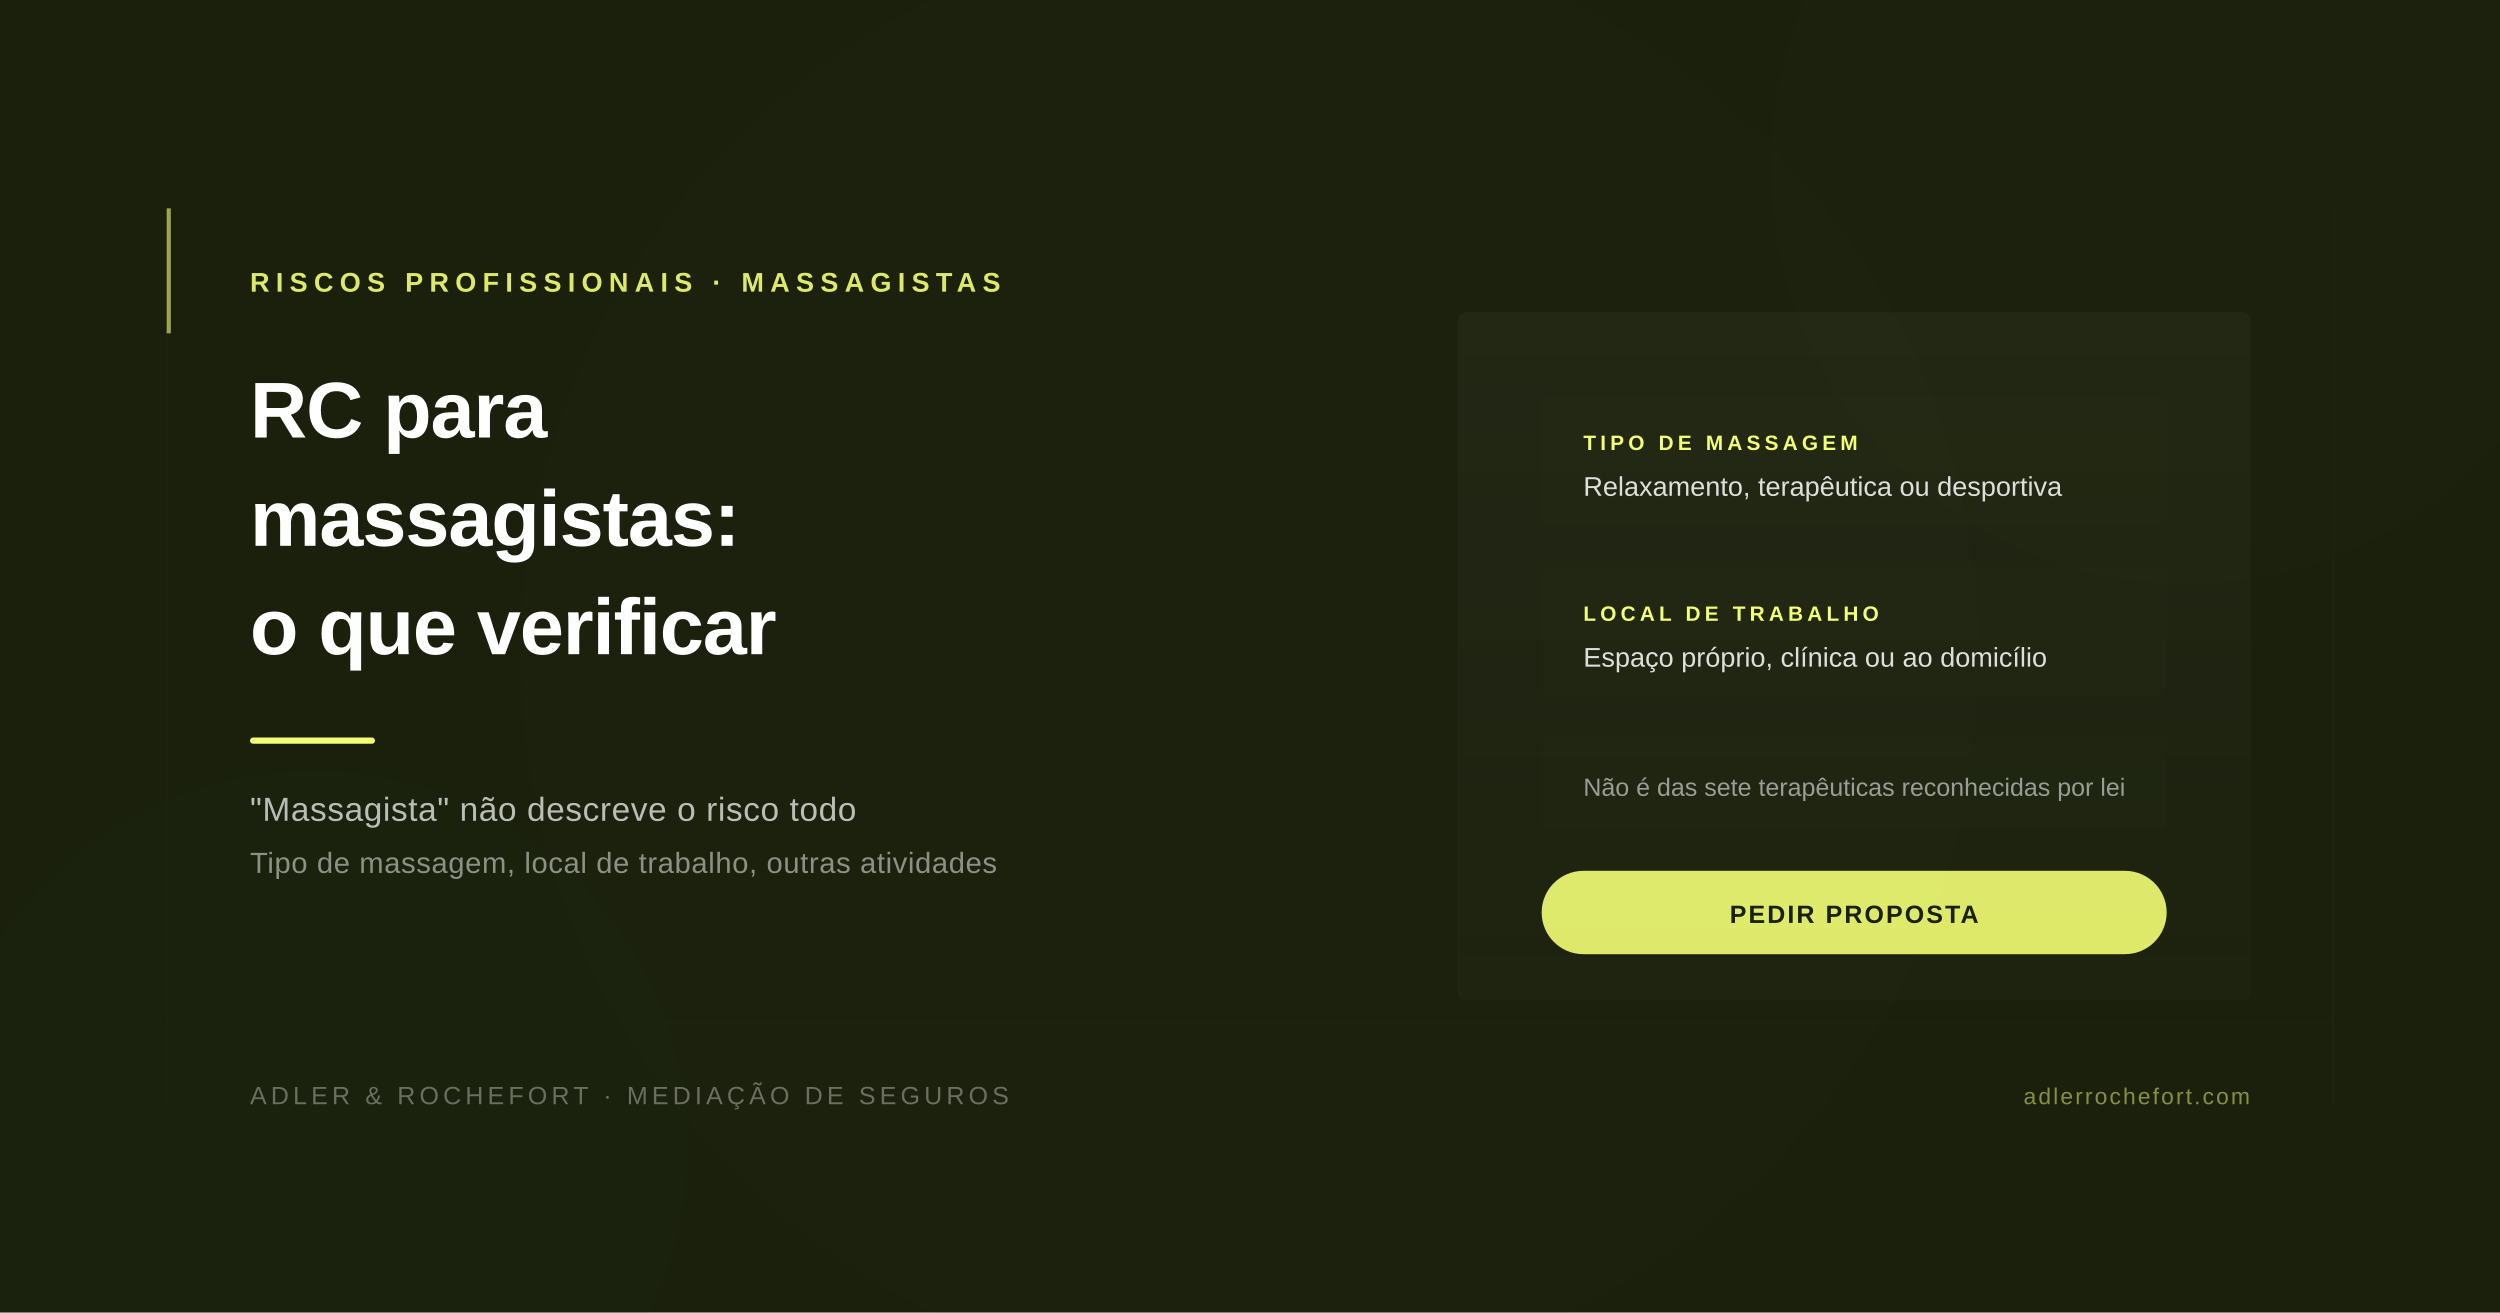
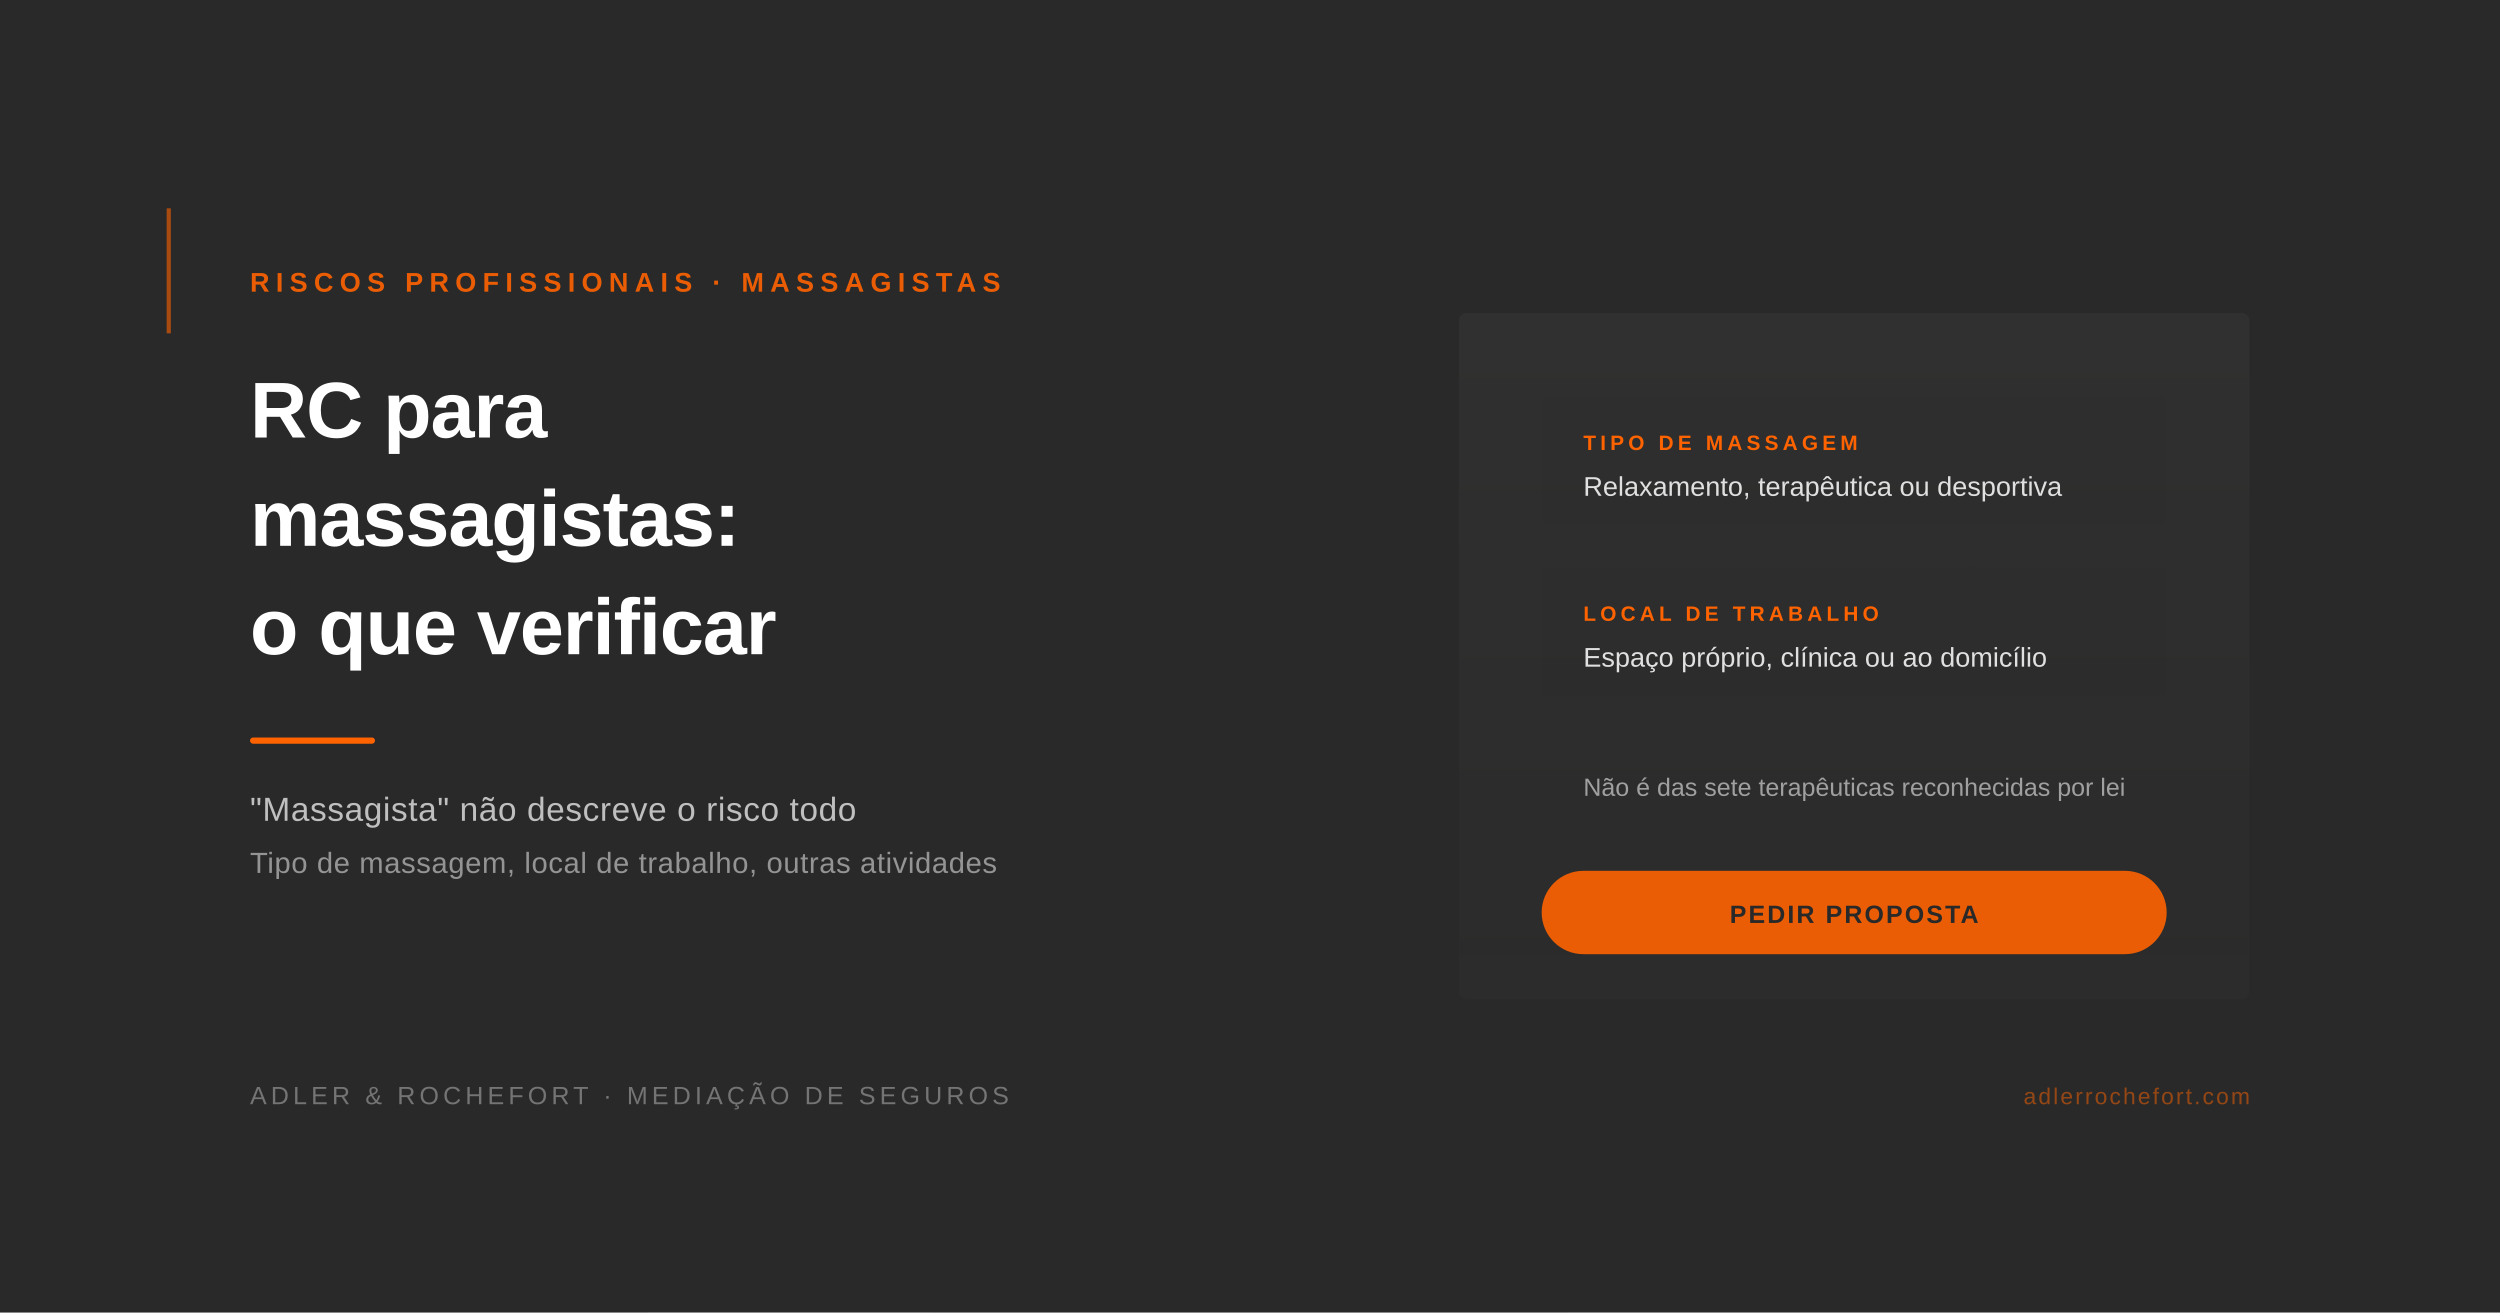
<svg xmlns="http://www.w3.org/2000/svg" viewBox="0 0 1200 630" width="1200" height="630">
  <defs>
    <linearGradient id="bg" x1="0%" y1="0%" x2="100%" y2="100%">
-       <stop offset="0%" style="stop-color:#1A200C;stop-opacity:1" />
-       <stop offset="100%" style="stop-color:#1A200C;stop-opacity:1" />
+       <stop offset="0%" style="stop-color:#292929;stop-opacity:1" />
+       <stop offset="100%" style="stop-color:#292929;stop-opacity:1" />
    </linearGradient>
    <linearGradient id="accent" x1="0%" y1="0%" x2="100%" y2="0%">
-       <stop offset="0%" style="stop-color:#F3FF74;stop-opacity:1" />
-       <stop offset="100%" style="stop-color:#F3FF74;stop-opacity:1" />
+       <stop offset="0%" style="stop-color:#FF6300;stop-opacity:1" />
+       <stop offset="100%" style="stop-color:#FF6300;stop-opacity:1" />
    </linearGradient>
    <linearGradient id="cardBg" x1="0%" y1="0%" x2="0%" y2="100%">
-       <stop offset="0%" style="stop-color:#F5F1E8;stop-opacity:0.08" />
-       <stop offset="100%" style="stop-color:#F5F1E8;stop-opacity:0.03" />
+       <stop offset="0%" style="stop-color:#F7F6F5;stop-opacity:0.08" />
+       <stop offset="100%" style="stop-color:#F7F6F5;stop-opacity:0.03" />
    </linearGradient>
  </defs>
  <rect width="1200" height="630" fill="url(#bg)" />
-   <circle cx="1050" cy="80" r="200" fill="#283113" opacity="0.08" />
-   <circle cx="150" cy="550" r="180" fill="#283113" opacity="0.06" />
-   <circle cx="600" cy="315" r="350" fill="#283113" opacity="0.04" />
-   <line x1="80" y1="100" x2="80" y2="530" stroke="#283113" stroke-width="1" opacity="0.15" />
-   <line x1="1120" y1="100" x2="1120" y2="530" stroke="#283113" stroke-width="1" opacity="0.15" />
+   <circle cx="1050" cy="80" r="200" fill="#292929" opacity="0.08" />
+   <circle cx="150" cy="550" r="180" fill="#292929" opacity="0.06" />
+   <circle cx="600" cy="315" r="350" fill="#292929" opacity="0.04" />
+   <line x1="80" y1="100" x2="80" y2="530" stroke="#292929" stroke-width="1" opacity="0.15" />
+   <line x1="1120" y1="100" x2="1120" y2="530" stroke="#292929" stroke-width="1" opacity="0.15" />
  <rect x="80" y="100" width="2" height="60" fill="url(#accent)" opacity="0.6" />
-   <text x="120" y="140" font-family="'Montserrat', 'Segoe UI', Arial, sans-serif" font-size="13" font-weight="700" letter-spacing="3" fill="#F3FF74" opacity="0.9">RISCOS PROFISSIONAIS · MASSAGISTAS</text>
+   <text x="120" y="140" font-family="'Montserrat', 'Segoe UI', Arial, sans-serif" font-size="13" font-weight="700" letter-spacing="3" fill="#FF6300" opacity="0.9">RISCOS PROFISSIONAIS · MASSAGISTAS</text>
  <text x="120" y="210" font-family="'Montserrat', 'Segoe UI', Arial, sans-serif" font-size="38" font-weight="700" fill="#FFFFFF" letter-spacing="-0.5">
    <tspan x="120" dy="0">RC para</tspan>
    <tspan x="120" dy="52">massagistas:</tspan>
    <tspan x="120" dy="52">o que verificar</tspan>
  </text>
  <rect x="120" y="354" width="60" height="3" fill="url(#accent)" rx="1.5" />
  <text x="120" y="394" font-family="'Montserrat', 'Segoe UI', Arial, sans-serif" font-size="16" fill="#FFFFFF" opacity="0.7" letter-spacing="0.3">
    <tspan x="120" dy="0">"Massagista" não descreve o risco todo</tspan>
  </text>
  <text x="120" y="419" font-family="'Montserrat', 'Segoe UI', Arial, sans-serif" font-size="14" fill="#FFFFFF" opacity="0.5" letter-spacing="0.3">
    <tspan x="120" dy="0">Tipo de massagem, local de trabalho, outras atividades</tspan>
  </text>
  <g transform="translate(700, 150)">
-     <rect x="0" y="0" width="380" height="330" rx="4" fill="url(#cardBg)" stroke="#283113" stroke-width="0.5" opacity="0.4" />
+     <rect x="0" y="0" width="380" height="330" rx="4" fill="url(#cardBg)" stroke="#292929" stroke-width="0.5" opacity="0.4" />
    <g transform="translate(40, 40)">
-       <rect width="300" height="62" rx="3" fill="#283113" opacity="0.15" />
-       <text x="20" y="26" font-family="'Montserrat', 'Segoe UI', Arial, sans-serif" font-size="10" font-weight="600" fill="#F3FF74" letter-spacing="2">TIPO DE MASSAGEM</text>
+       <rect width="300" height="62" rx="3" fill="#292929" opacity="0.15" />
+       <text x="20" y="26" font-family="'Montserrat', 'Segoe UI', Arial, sans-serif" font-size="10" font-weight="600" fill="#FF6300" letter-spacing="2">TIPO DE MASSAGEM</text>
      <text x="20" y="48" font-family="'Montserrat', 'Segoe UI', Arial, sans-serif" font-size="13" font-weight="500" fill="#FFFFFF" opacity="0.85">Relaxamento, terapêutica ou desportiva</text>
    </g>
    <g transform="translate(40, 122)">
-       <rect width="300" height="62" rx="3" fill="#283113" opacity="0.15" />
-       <text x="20" y="26" font-family="'Montserrat', 'Segoe UI', Arial, sans-serif" font-size="10" font-weight="600" fill="#F3FF74" letter-spacing="2">LOCAL DE TRABALHO</text>
+       <rect width="300" height="62" rx="3" fill="#292929" opacity="0.15" />
+       <text x="20" y="26" font-family="'Montserrat', 'Segoe UI', Arial, sans-serif" font-size="10" font-weight="600" fill="#FF6300" letter-spacing="2">LOCAL DE TRABALHO</text>
      <text x="20" y="48" font-family="'Montserrat', 'Segoe UI', Arial, sans-serif" font-size="13" font-weight="500" fill="#FFFFFF" opacity="0.85">Espaço próprio, clínica ou ao domicílio</text>
    </g>
    <g transform="translate(40, 204)">
-       <rect width="300" height="44" rx="3" fill="#283113" opacity="0.10" />
+       <rect width="300" height="44" rx="3" fill="#292929" opacity="0.10" />
      <text x="20" y="28" font-family="'Montserrat', 'Segoe UI', Arial, sans-serif" font-size="12" font-weight="400" fill="#FFFFFF" opacity="0.55">Não é das sete terapêuticas reconhecidas por lei</text>
    </g>
    <g transform="translate(40, 268)">
-       <rect width="300" height="40" rx="20" fill="#F3FF74" opacity="0.9" />
-       <text x="150" y="25" font-family="'Montserrat', 'Segoe UI', Arial, sans-serif" font-size="12" font-weight="700" fill="#1A200C" text-anchor="middle" letter-spacing="1">PEDIR PROPOSTA</text>
+       <rect width="300" height="40" rx="20" fill="#FF6300" opacity="0.9" />
+       <text x="150" y="25" font-family="'Montserrat', 'Segoe UI', Arial, sans-serif" font-size="12" font-weight="700" fill="#292929" text-anchor="middle" letter-spacing="1">PEDIR PROPOSTA</text>
    </g>
  </g>
-   <rect x="80" y="490" width="1040" height="1" fill="#283113" opacity="0.15" />
+   <rect x="80" y="490" width="1040" height="1" fill="#292929" opacity="0.15" />
  <text x="120" y="530" font-family="'Montserrat', 'Segoe UI', Arial, sans-serif" font-size="12" fill="#FFFFFF" opacity="0.35" letter-spacing="2">ADLER &amp; ROCHEFORT · MEDIAÇÃO DE SEGUROS</text>
-   <text x="1080" y="530" font-family="'Montserrat', 'Segoe UI', Arial, sans-serif" font-size="11" fill="#F3FF74" opacity="0.5" letter-spacing="1" text-anchor="end">adlerrochefort.com</text>
+   <text x="1080" y="530" font-family="'Montserrat', 'Segoe UI', Arial, sans-serif" font-size="11" fill="#FF6300" opacity="0.5" letter-spacing="1" text-anchor="end">adlerrochefort.com</text>
</svg>
